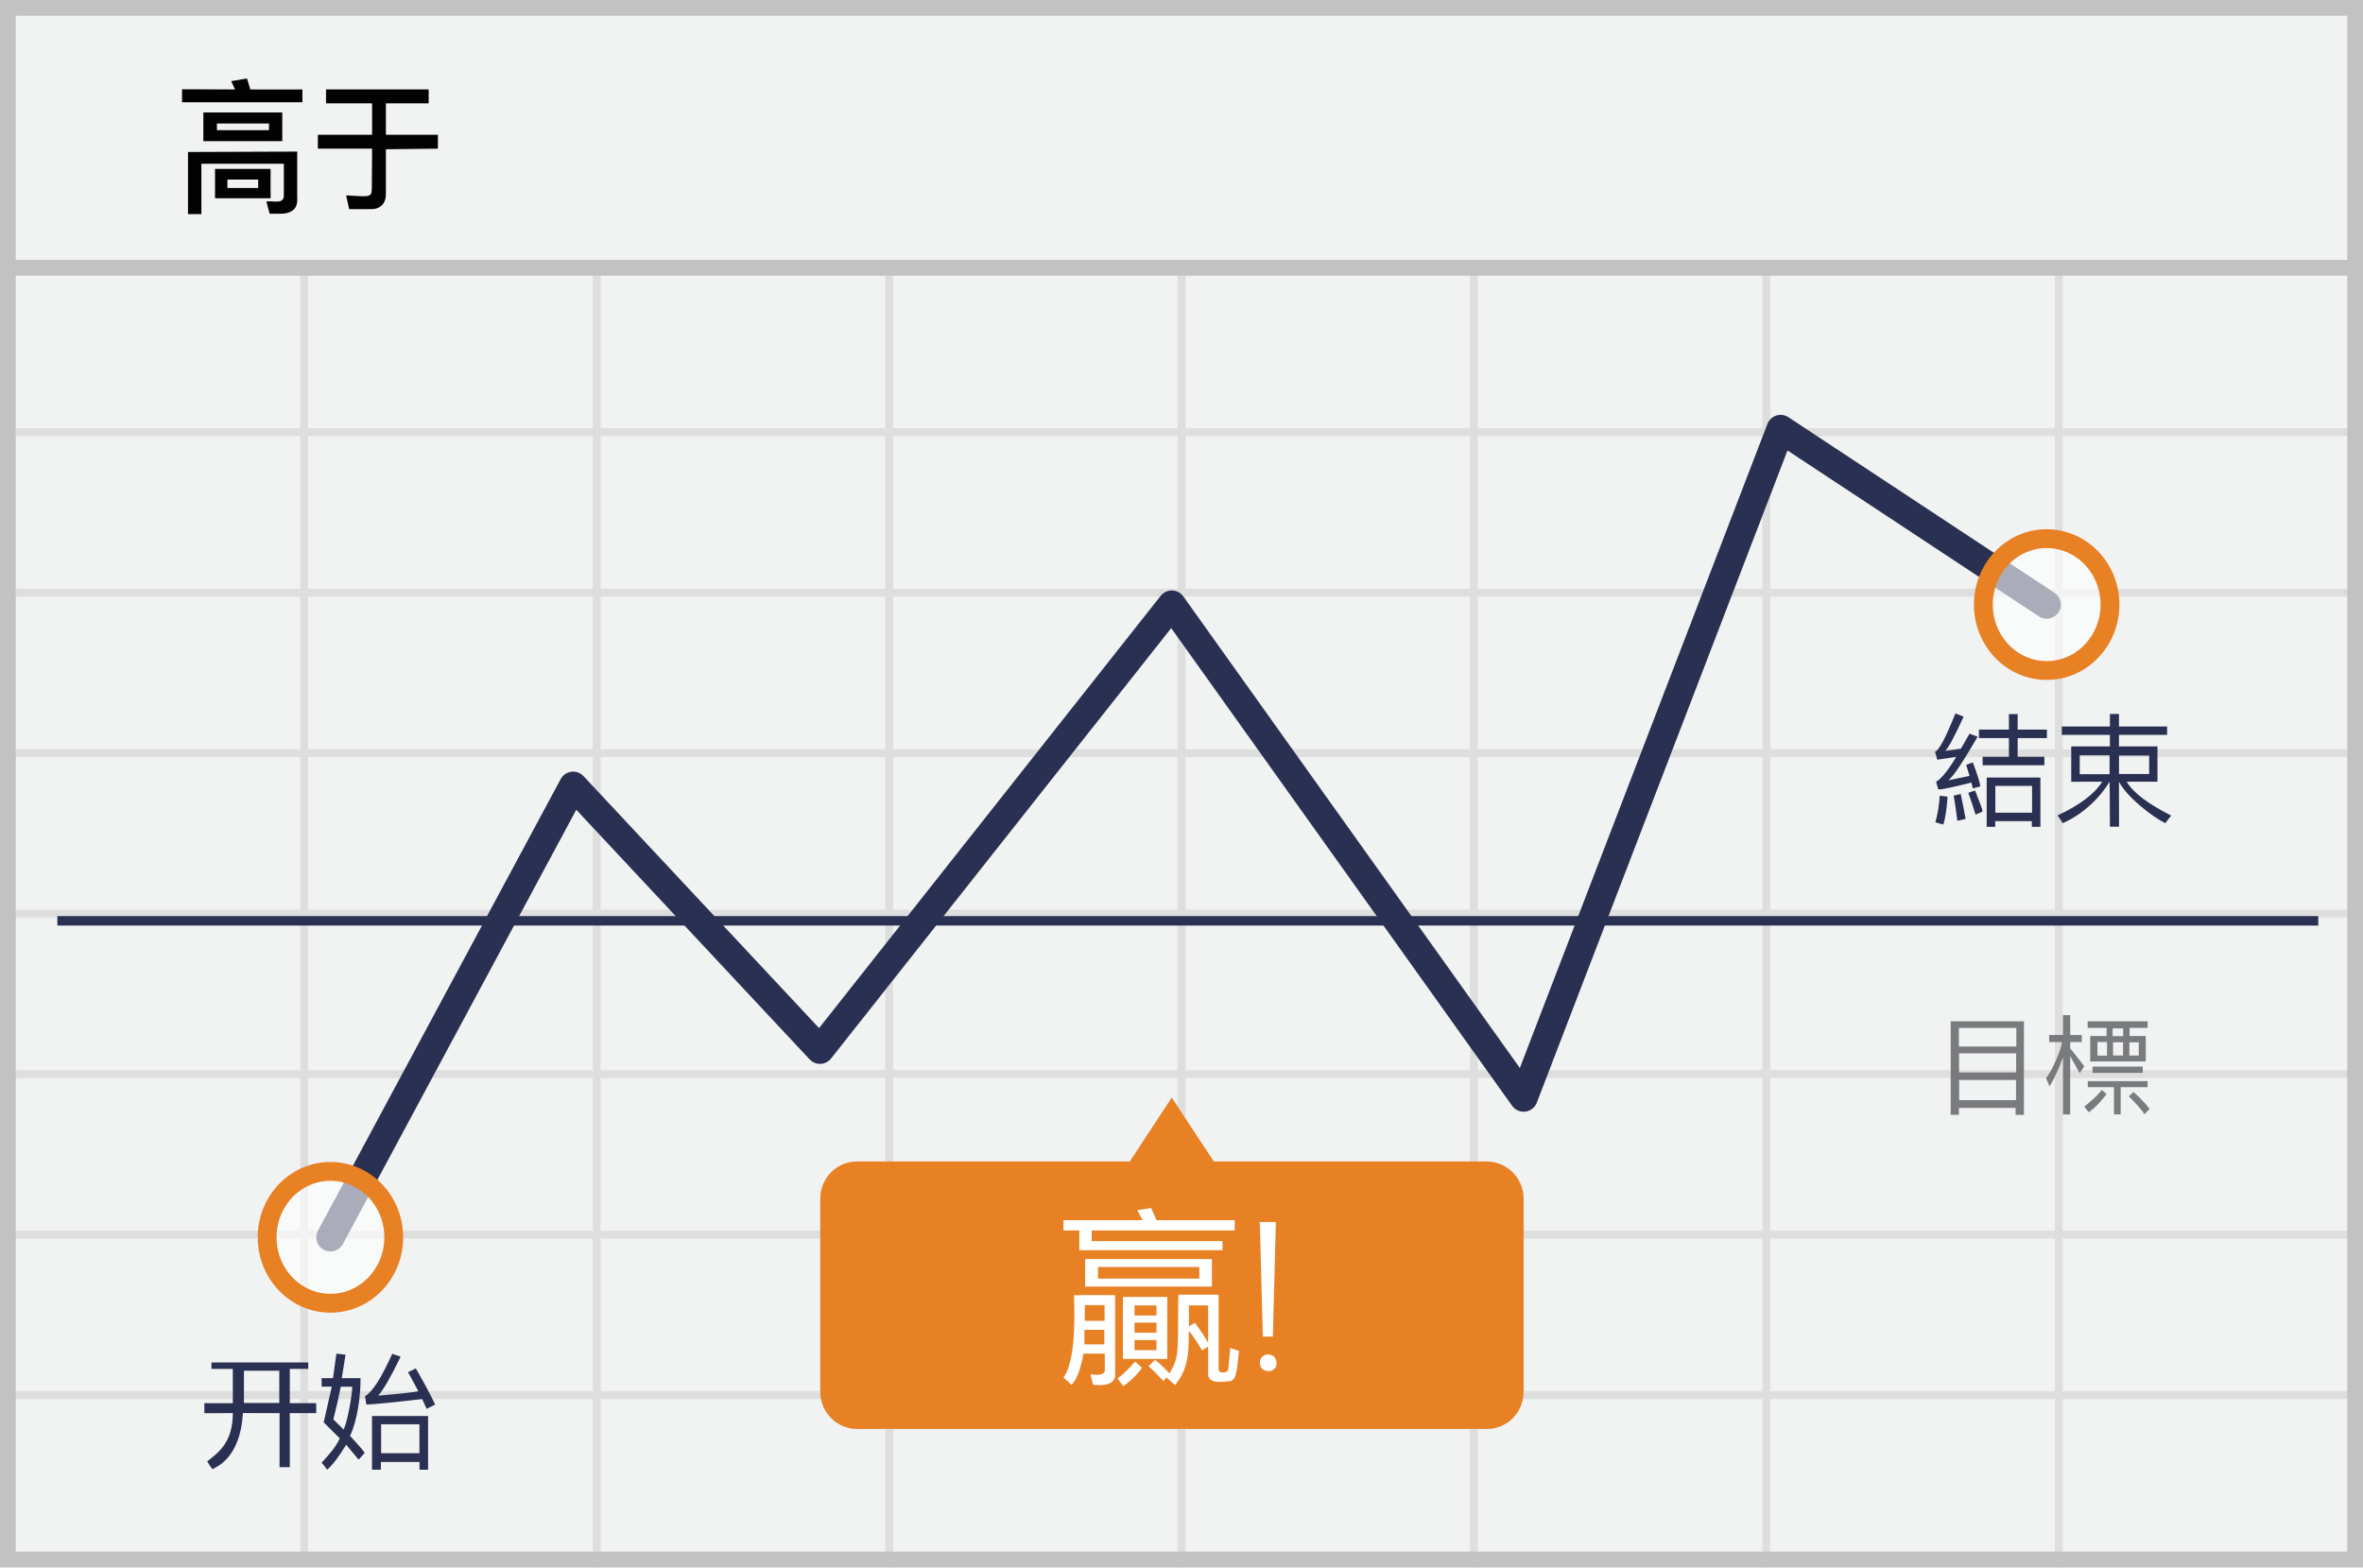
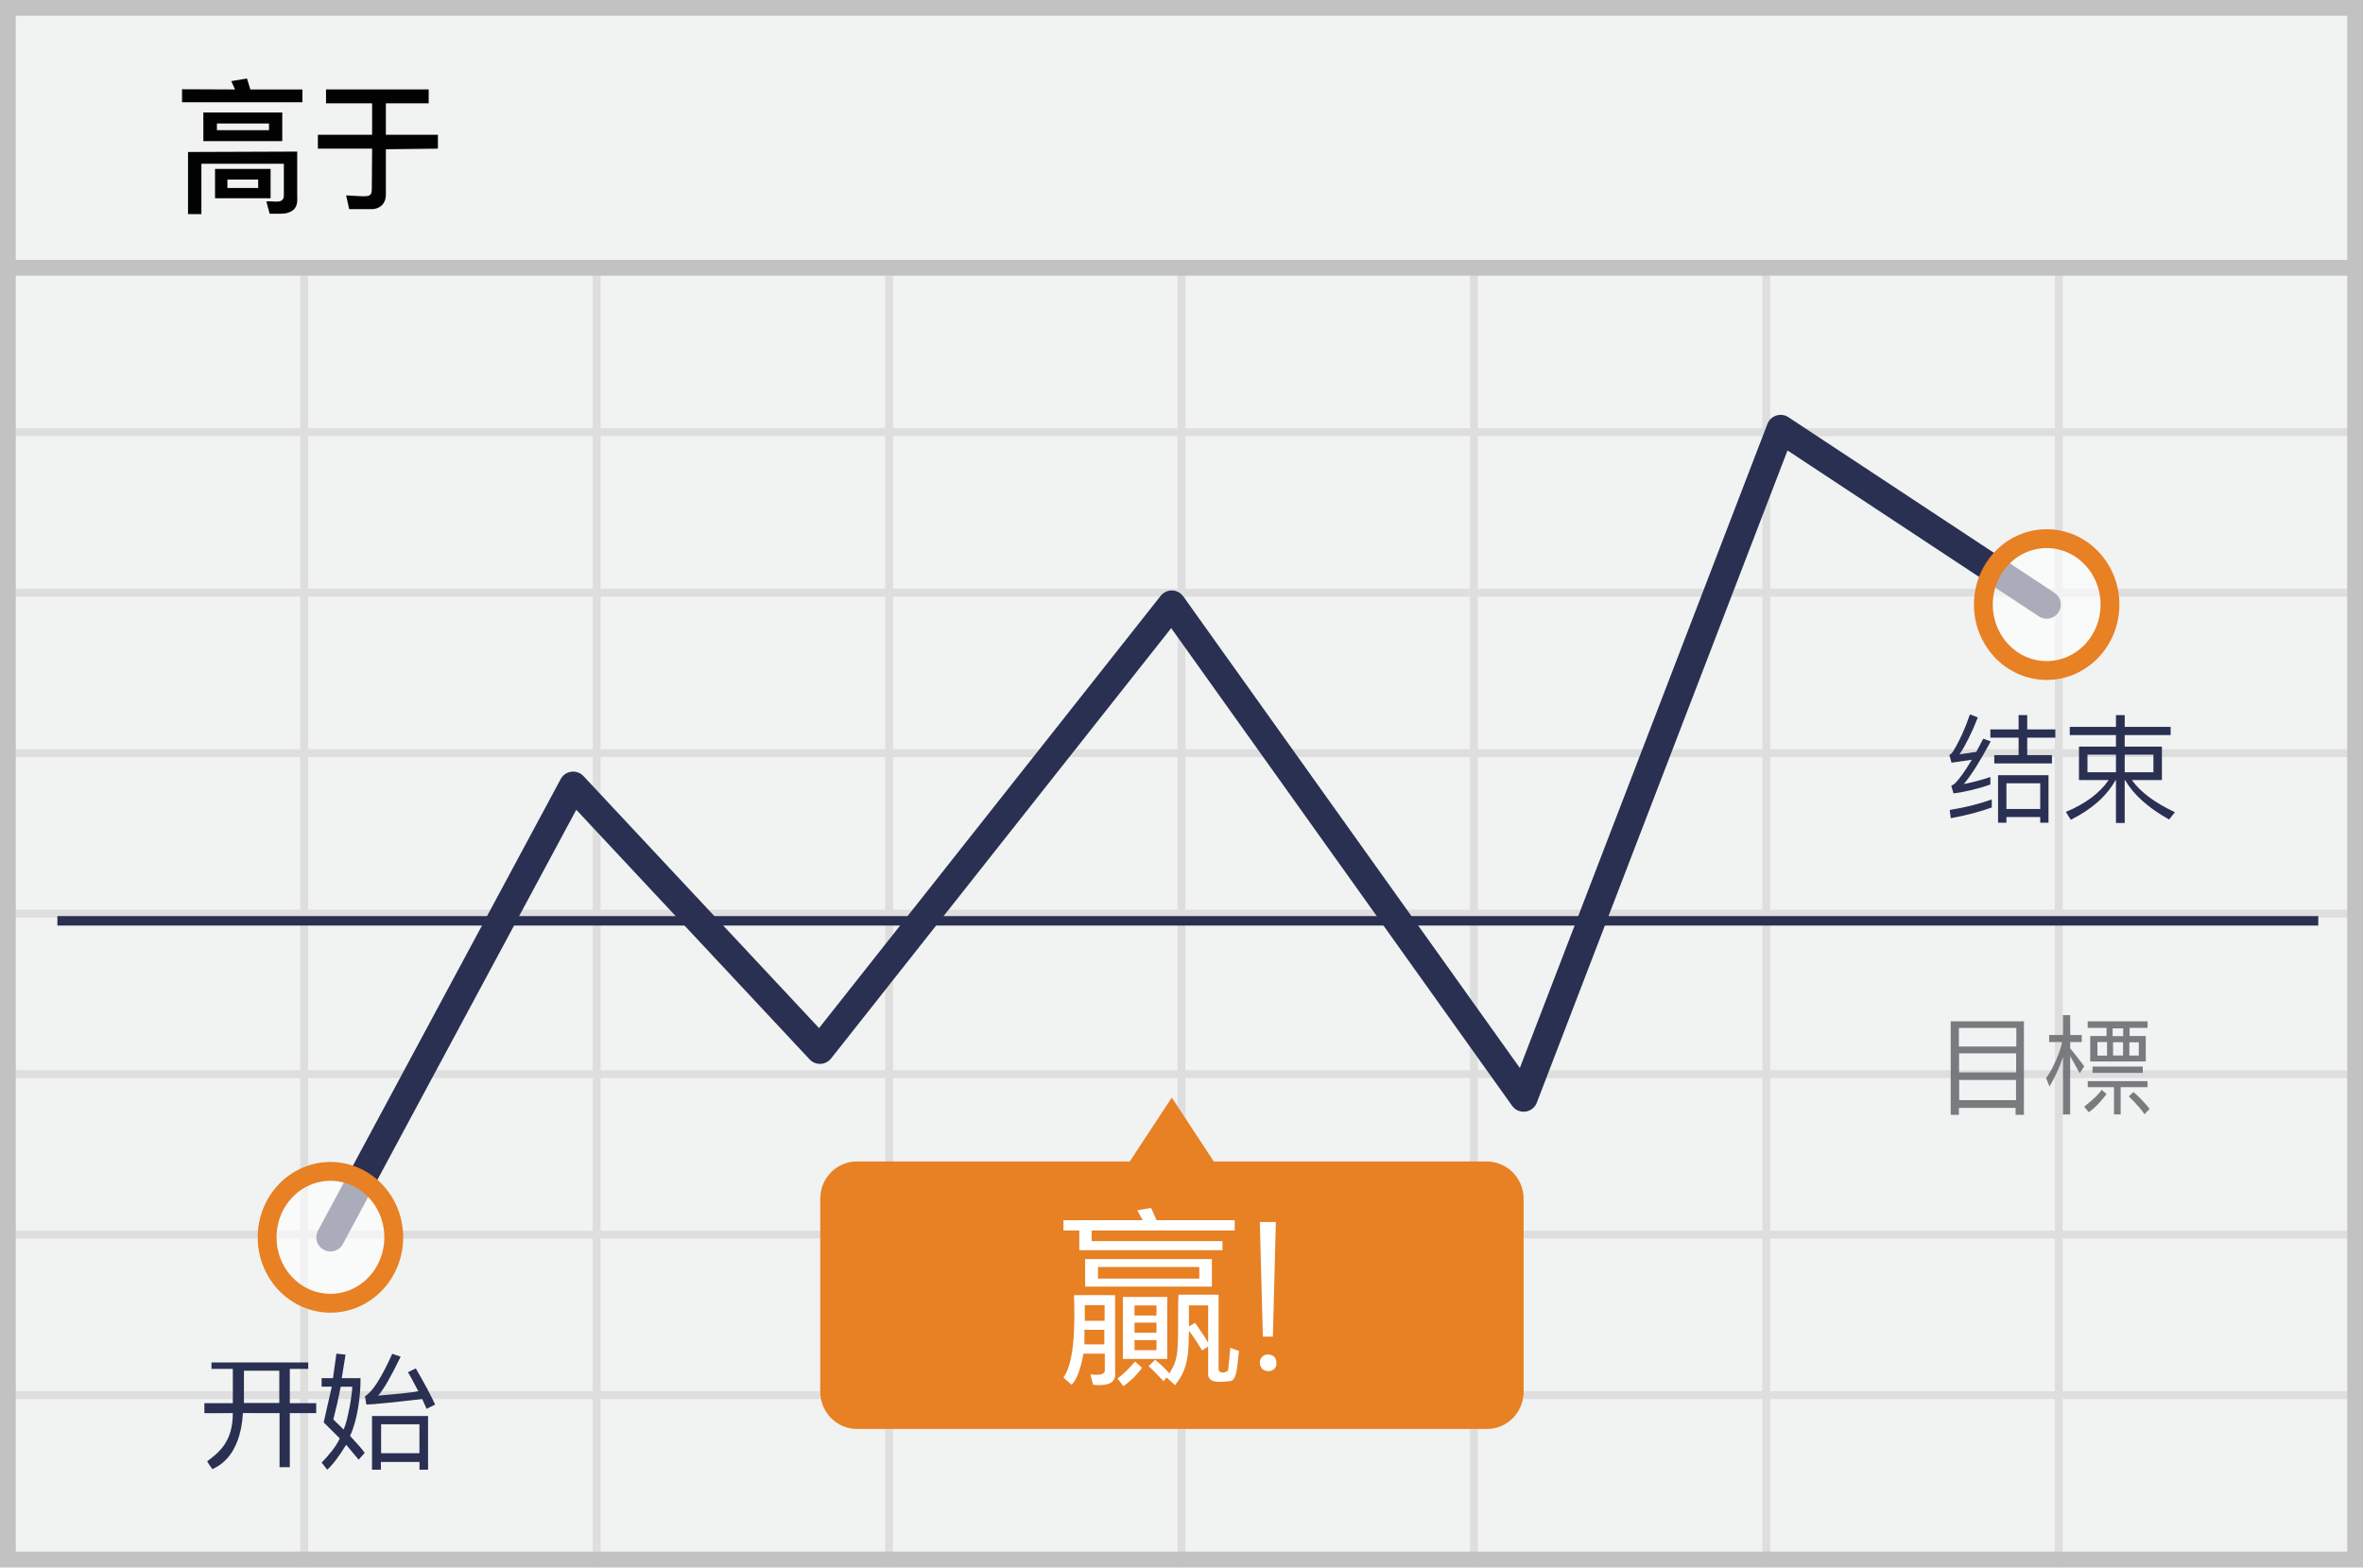
<svg xmlns="http://www.w3.org/2000/svg" width="300" height="199" viewBox="0 0 300 199">
  <g fill="none" fill-rule="evenodd">
-     <path fill="#F1F2F2" d="M0 0h300v199H0z" />
-     <path d="M39.125 55.375V74.75H75.25V55.375H39.125zm0-1H75.25V34h1v20.375h36.125V34h1v20.375H149.5V34h1v20.375h36.125V34h1v20.375h36.125V34h1v20.375h36.125V34h1v20.375H299.5v1h-37.625V74.75H299.5v1h-37.625v19.375H299.5v1h-37.625V115.5H299.5v1h-37.625v19.375H299.5v1h-37.625v19.375H299.5v1h-37.625v19.375H299.5v1h-37.625V199h-1v-21.375H224.75V199h-1v-21.375h-36.125V199h-1v-21.375H150.5V199h-1v-21.375h-36.125V199h-1v-21.375H76.25V199h-1v-21.375H39.125V199h-1v-21.375H1.5v-1h36.625V157.25H1.5v-1h36.625v-19.375H1.5v-1h36.625V116.5H1.5v-1h36.625V96.125H1.5v-1h36.625V75.75H1.5v-1h36.625V55.375H1.5v-1h36.625V34h1v20.375zm221.75 1H224.75V74.75h36.125V55.375zm-37.125 0h-36.125V74.75h36.125V55.375zm-37.125 0H150.5V74.75h36.125V55.375zm-37.125 0h-36.125V74.75H149.5V55.375zm-37.125 0H76.25V74.75h36.125V55.375zM39.125 75.75v19.375H75.25V75.75H39.125zm221.75 0H224.75v19.375h36.125V75.75zm-37.125 0h-36.125v19.375h36.125V75.75zm-37.125 0H150.5v19.375h36.125V75.75zm-37.125 0h-36.125v19.375H149.5V75.75zm-37.125 0H76.25v19.375h36.125V75.75zm-73.25 20.375V115.5H75.25V96.125H39.125zm221.75 0H224.75V115.5h36.125V96.125zm-37.125 0h-36.125V115.5h36.125V96.125zm-37.125 0H150.5V115.5h36.125V96.125zm-37.125 0h-36.125V115.5H149.5V96.125zm-37.125 0H76.25V115.5h36.125V96.125zM39.125 116.5v19.375H75.25V116.5H39.125zm221.75 0H224.75v19.375h36.125V116.5zm-37.125 0h-36.125v19.375h36.125V116.5zm-37.125 0H150.5v19.375h36.125V116.5zm-37.125 0h-36.125v19.375H149.5V116.5zm-37.125 0H76.25v19.375h36.125V116.5zm-73.25 20.375v19.375H75.25v-19.375H39.125zm221.75 0H224.75v19.375h36.125v-19.375zm-37.125 0h-36.125v19.375h36.125v-19.375zm-37.125 0H150.5v19.375h36.125v-19.375zm-37.125 0h-36.125v19.375H149.5v-19.375zm-37.125 0H76.25v19.375h36.125v-19.375zm-73.25 20.375v19.375H75.25V157.25H39.125zm221.75 0H224.75v19.375h36.125V157.25zm-37.125 0h-36.125v19.375h36.125V157.25zm-37.125 0H150.5v19.375h36.125V157.25zm-37.125 0h-36.125v19.375H149.5V157.25zm-37.125 0H76.25v19.375h36.125V157.25z" fill="#DFDEDE" />
+     <path fill="#F1F2F2" fill-rule="nonzero" d="M0 0h300v199H0z" />
+     <path d="M39.125 55.375V74.75H75.25V55.375H39.125zm0-1H75.25V34h1v20.375h36.125V34h1v20.375H149.5V34h1v20.375h36.125V34h1v20.375h36.125V34h1v20.375h36.125V34h1v20.375H299.5v1h-37.625V74.75H299.5v1h-37.625v19.375H299.5v1h-37.625V115.5H299.5v1h-37.625v19.375H299.5v1h-37.625v19.375H299.5v1h-37.625v19.375H299.5v1h-37.625V199h-1v-21.375H224.75V199h-1v-21.375h-36.125V199h-1v-21.375H150.5V199h-1v-21.375h-36.125V199h-1v-21.375H76.25V199h-1v-21.375H39.125V199h-1v-21.375H1.5v-1h36.625V157.25H1.5v-1h36.625v-19.375H1.5v-1h36.625V116.5H1.5v-1h36.625V96.125H1.5v-1h36.625V75.75H1.5v-1h36.625V55.375H1.5v-1h36.625V34h1v20.375zm221.75 1H224.75V74.75h36.125V55.375zm-37.125 0h-36.125V74.75h36.125V55.375zm-37.125 0H150.5V74.75h36.125V55.375zm-37.125 0h-36.125V74.75H149.5V55.375zm-37.125 0H76.25V74.75h36.125V55.375zM39.125 75.75v19.375H75.25V75.75H39.125zm221.75 0H224.75v19.375h36.125V75.75zm-37.125 0h-36.125v19.375h36.125V75.75zm-37.125 0H150.5v19.375h36.125V75.75zm-37.125 0h-36.125v19.375H149.5V75.75zm-37.125 0H76.25v19.375h36.125V75.75zm-73.25 20.375V115.5H75.25V96.125H39.125zm221.75 0H224.75V115.5h36.125V96.125zm-37.125 0h-36.125V115.5h36.125V96.125zm-37.125 0H150.5V115.5h36.125V96.125zm-37.125 0h-36.125V115.5H149.5V96.125zm-37.125 0H76.25V115.5h36.125V96.125zM39.125 116.5v19.375H75.25V116.5H39.125zm221.75 0H224.75v19.375h36.125V116.5zm-37.125 0h-36.125v19.375h36.125V116.5zm-37.125 0H150.5v19.375h36.125V116.5zm-37.125 0h-36.125v19.375H149.5V116.5zm-37.125 0H76.25v19.375h36.125V116.5zm-73.25 20.375v19.375H75.25v-19.375H39.125zm221.75 0H224.75v19.375h36.125v-19.375zm-37.125 0h-36.125v19.375h36.125v-19.375zm-37.125 0H150.5v19.375h36.125v-19.375zm-37.125 0h-36.125v19.375H149.5v-19.375zm-37.125 0H76.25v19.375h36.125v-19.375zm-73.25 20.375v19.375H75.25V157.25H39.125zm221.75 0H224.75v19.375h36.125V157.25zm-37.125 0h-36.125v19.375h36.125V157.25zm-37.125 0H150.5v19.375h36.125V157.25zm-37.125 0h-36.125v19.375H149.5V157.25zm-37.125 0H76.25v19.375h36.125V157.25z" fill="#DFDEDE" fill-rule="nonzero" />
    <path stroke="#C2C2C2" stroke-width="2" d="M1 1h298v197H1z" />
-     <path fill="#C2C2C2" d="M0 33h300v2H0z" />
+     <path fill="#C2C2C2" fill-rule="nonzero" d="M0 33h300v2H0z" />
    <g transform="translate(6.433 54.28)">
      <path d="M.852 62.63h287.037" stroke="#2A3052" stroke-width="1.196" stroke-linejoin="round" />
      <path stroke="#2A3052" stroke-width="3.588" stroke-linecap="round" stroke-linejoin="round" d="M35.519 102.815L66.333 45.48 97.667 79l44.666-56.519L187 85.074 219.63.185l33.777 22.296" />
      <path d="M182.296 93.185h-34.63l-5.333-8.11-5.333 8.11h-34.63c-2.592 0-4.666 2.111-4.666 4.74v24.482c0 2.63 2.11 4.741 4.666 4.741h79.963c2.593 0 4.667-2.111 4.667-4.74V97.925c0-2.63-2.111-4.74-4.704-4.74z" fill="#E88024" fill-rule="nonzero" />
-       <ellipse cx="8.259" cy="11.519" rx="8.037" ry="8.37" opacity=".6" transform="translate(245.148 10.963)" fill="#FFF" fill-rule="nonzero" />
+       <ellipse cx="8.259" cy="8.519" rx="8.037" ry="8.37" opacity=".6" transform="translate(245.148 13.963)" fill="#FFF" fill-rule="nonzero" />
      <ellipse stroke="#E88024" stroke-width="2.392" cx="253.407" cy="22.481" rx="8.037" ry="8.37" />
-       <ellipse cx="8.889" cy="10.37" rx="8.037" ry="8.37" opacity=".6" transform="translate(26.63 92.444)" fill="#FFF" fill-rule="nonzero" />
+       <ellipse cx="8.889" cy="8.37" rx="8.037" ry="8.37" opacity=".6" transform="translate(26.63 94.444)" fill="#FFF" fill-rule="nonzero" />
      <ellipse stroke="#E88024" stroke-width="2.392" cx="35.519" cy="102.815" rx="8.037" ry="8.37" />
    </g>
-     <g fill="#2A3052">
-       <path d="M248.256 90.573l1.039.418c-1.132 2.48-1.91 3.927-2.335 4.343l1.987-.277 1.097-1.905 1.03.38c-1.636 2.816-3.022 5.012-3.722 5.542l2.692-.562-.42-1.412.845-.297c.624 1.676.937 2.688.937 3.039-.527.14-.84.228-.937.26l-.188-.746c-2.31.588-3.707.882-4.189.882-.11-.333-.208-.672-.294-1.017.67-.161 2.175-2.418 2.553-3.128l-2.406.36c-.098-.363-.19-.7-.277-1.01.489-.154 1.351-1.777 2.588-4.87zM249.89 100.664a7.91 7.91 0 0 1 .866-.286c.633 1.574.949 2.452.949 2.635-.052.057-.35.196-.893.417a49.374 49.374 0 0 0-.921-2.766zM248.928 100.807c.073.287.619 3.056.619 3.168l-1.043.25c-.218-1.72-.378-2.783-.48-3.191.4-.123.476-.123.904-.227zM246.26 101.025l1.002.122c-.131 1.754-.317 2.935-.556 3.545a40.045 40.045 0 0 0-1-.294c.3-1.043.484-2.167.554-3.373zM251.24 92.636v1.079h3.806v2.367h-3.34v1.076h7.846v-1.076h-3.396v-2.367h3.715v-1.08h-3.715v-1.968h-1.11v1.969zM257.956 104.976v-.72h-4.648v.72h-1.083v-6.253h6.82v6.253h-1.09zm.03-5.193h-4.665v3.4h4.665v-3.4zM267.868 92.242v-1.594h1.15v1.594h6.113v1.061h-6.113v1.463h4.89v4.479H270c.785 1.362 2.672 2.8 5.662 4.312-.06.037-.312.354-.756.951-1.674-.802-4.906-3.34-5.888-5.263l.01 5.713h-1.16c-.008-3.927-.03-5.828-.063-5.703-1.021 1.814-3.27 4.124-5.931 5.253l-.64-.985c2.82-1.316 4.706-2.742 5.657-4.278l-3.933.01v-4.49h4.91v-1.462h-6.108v-1.06h6.108zm-.042 3.654h-3.79v2.398h3.79v-2.398zm1.198 2.373h3.827v-2.34h-3.827v2.34z" />
-     </g>
-     <g opacity=".9" fill="#6D6E71">
+     <g opacity=".9" fill="#6D6E71" fill-rule="nonzero">
      <path d="M261.906 141.494h.917v-7.396l1.215 2.166.574-.891c-1.08-1.405-1.677-2.162-1.789-2.27l.01-.803h1.463v-.892h-1.463l-.01-2.524h-.917v2.524h-1.75v.892h1.638c-.1 1-1.374 3.867-2.036 4.563.013.004.161.368.446 1.092.768-1.377 1.177-2.204 1.702-3.73v7.269zM247.655 141.548v-11.874h9.295v11.874h-1.055v-.882h-7.202v.882h-1.038zm8.333-11.033h-7.294v2.36h7.294v-2.36zm-.024 3.22h-7.247v2.429h7.247v-2.429zm-.014 3.385h-7.219v2.56h7.219v-2.56zM265.044 129.674h7.606v.83h-2.283v1.03h2.056v3.232h-7.055v-3.232h2.075v-1.03h-2.399v-.83zm4.508.893h-1.337v.985h1.337v-.985zm.785 1.769v1.68h1.196v-1.68h-1.196zm-.8-.011h-1.269v1.687h1.269v-1.687zm-2.033-.022h-1.218v1.725h1.218v-1.725zM272.04 135.416v.802h-6.375v-.802zM272.65 137.268v.767h-3.417v3.453h-.847v-3.453h-3.33v-.767z" />
      <path d="M270.272 139.206c.288-.29.484-.475.587-.556.358.272 1.596 1.481 2.048 2.163-.155.167-.378.387-.669.66-.223-.44-.878-1.196-1.966-2.267zM266.82 138.37c.3.256.51.434.629.532-.748.991-1.499 1.763-2.253 2.317a9.533 9.533 0 0 1-.584-.709c1.19-.963 1.927-1.677 2.208-2.14z" />
    </g>
-     <g fill="#2A3052">
+     <g fill="#2A3052" fill-rule="nonzero">
      <path d="M42.71 171.862l1.158.13-.478 2.98c.154.01.947.01 2.38 0 .04 2.186-.412 5.45-1.331 7.327.988 1.062 1.61 1.784 1.866 2.165l-.772.86-1.584-1.893c-.925 1.516-1.729 2.572-2.412 3.169a16.902 16.902 0 0 0-.704-.895c.894-.956 1.778-1.933 2.304-3.081l-2.042-2.035 1.027-4.533h-1.29v-1.084h1.445l.433-3.11zm2.01 4.201h-1.46a64.8 64.8 0 0 1-.942 4.152c.543.528.98.957 1.308 1.285.56-1.193 1.094-4.588 1.094-5.437zM49.798 171.883l1.067.365c-1.225 2.541-2.176 4.19-2.853 4.947 3.088-.269 4.787-.456 5.099-.562-.756-1.435-1.195-2.238-1.318-2.41l.996-.484c1.074 1.85 1.893 3.378 2.456 4.588l-1.082.545-.563-1.243c-3.904.45-6.266.683-7.087.698a28.978 28.978 0 0 0-.18-1.06c.925-.508 2.08-2.303 3.465-5.384zM53.26 186.6v-.983h-4.903v.983h-1.126v-6.813h7.116v6.813H53.26zm-.008-5.764h-4.867v3.67h4.867v-3.67zM26.848 173.803v-.82h12.285v.82h-2.338v4.353h3.35v1.263h-3.35v6.857h-1.303v-6.857l-4.649-.01c-.348 5.854-3.476 6.867-3.867 7.124a9.669 9.669 0 0 1-.677-.99c1.526-1.169 3.26-2.474 3.26-6.134-1.304.007-2.758.035-3.613.01v-1.263h3.613v-4.353h-2.711zm8.61.23h-4.487v4.094h4.488v-4.094z" />
    </g>
-     <g fill="#FFF">
+     <g fill="#FFF" fill-rule="nonzero">
      <path d="M160.33 169.707h1.273l.376-14.558h-2.037zM159.949 173.111c.08.78.657.978 1.127.978s.989-.353.989-.978c0-.927-.656-1.147-1.096-1.147-.439 0-1.1.367-1.02 1.147z" />
      <g>
        <path d="M144.103 172.868c.345.294.638.559.88.792-.703 1.032-1.78 1.937-2.363 2.34-.359-.462-.61-.786-.75-.971.693-.509 1.438-1.229 2.233-2.16zM148.193 164.667v7.866h-5.635v-7.866h5.635zm-1.37 5.475h-2.786v1.28h2.787v-1.28zm0-2.215h-2.786v1.281h2.787v-1.281zm0-2.183h-2.786v1.28h2.787v-1.28zM156.76 156.228v-1.307h-9.923c-.603-1.322-.832-1.84-.688-1.553l-1.765.29.69 1.263h-10.06v1.307h2.009v2.501h18.18v-1.153H138.6v-1.348h18.16zM137.768 159.858h16.093v3.494h-16.093v-3.494zm1.629 1.002v1.48h12.863v-1.48h-12.863zM136.355 164.441a279.31 279.31 0 0 1 5.215 0v9.552c0 .505.436 2.171-2.794 1.822l-.343-1.324c1.22.158 1.83-.008 1.83-.498v-2.132h-2.71c-.365 2.023-.868 3.341-1.511 3.954a35.9 35.9 0 0 1-1.028-.92c1.8-2.433 1.323-9.674 1.34-10.454zm1.32 4.401v1.844h2.527v-1.844h-2.526zm2.56-3.134h-2.516v1.987h2.517v-1.987z" />
        <path d="M153.385 170.956l-.768.495c-.752-1.225-1.308-2.051-1.67-2.479-.018 1.456-.072 2.508-.161 3.156-.292 2.107-1.072 2.997-1.593 3.735l-1.106-.98-.367.473c-.97-1.025-1.605-1.66-1.906-1.904.32-.301.598-.567.837-.798.799.623 1.436 1.282 1.813 1.722.241-.436.729-1.095.94-2.343.283-1.668.09-5.896.214-7.66a595.82 595.82 0 0 1 5.091 0v9.446c-.058.647 1.228.534 1.228 0l.26-2.693c.219.091.587.224 1.105.399-.244 1.645-.17 3.64-1.104 3.83-.663.032-2.813.487-2.813-.878v-3.52zm0-.424v-4.8h-2.448c.014.99.02 1.878.015 2.664l.763-.45c.837 1.169 1.393 2.015 1.669 2.538l.001.048z" />
      </g>
    </g>
-     <g fill="#020202">
+     <g fill="#020202" fill-rule="nonzero">
      <path d="M41.392 11.351v1.767h5.85v3.994h-6.886v1.76h6.886a669.62 669.62 0 0 0-.038 5.105c0 1.2-.5.968-3.26.826l.383 1.745h2.915c.741 0 1.748-.46 1.748-1.875V18.95l6.606-.077v-1.761H48.99v-3.994h5.435v-1.767H41.392zM23.112 12.985v-1.654l6.728.028-.48-1.057 1.996-.34.428 1.397h6.61v1.626zM25.818 14.283h10.018v3.64H25.818v-3.64zm8.333 1.397h-6.613v.851h6.613v-.851zM25.568 27.182H23.87v-7.885l13.862-.05v5.643c0 .513.222 1.789-1.346 2.17-.5.123-1.234.06-2.149.077-.198-.725-.34-1.246-.425-1.564 1.011-.099 2.225.4 2.225-.791v-3.987h-10.47v6.387z" />
      <path d="M34.355 21.445v3.726H27.3v-3.726h7.056zm-1.576 1.35h-3.91v1.073h3.91v-1.074z" />
    </g>
+     <path d="M252.871 101.5v1.02c-1.53.555-3.255 1.005-5.205 1.365l-.135-1.05c2.04-.33 3.81-.78 5.34-1.335zm-2.775-10.8l1.005.39c-.765 1.95-1.545 3.51-2.325 4.68.705-.09 1.41-.195 2.13-.315.285-.54.585-1.095.885-1.665l.945.345c-1.365 2.535-2.505 4.335-3.42 5.415a26.668 26.668 0 0 0 3.375-.9v.96c-1.62.555-3.18.93-4.68 1.125l-.285-.975c.195-.09.36-.195.495-.315.57-.585 1.275-1.575 2.115-2.985-.855.135-1.71.255-2.58.375l-.27-.99c.165-.075.315-.21.45-.405.84-1.38 1.56-2.955 2.16-4.74zm2.595 1.905h3.585V90.79h1.095v1.815h3.57v1.05h-3.57v2.22h3.135v1.05h-7.32v-1.05h3.09v-2.22h-3.585v-1.05zm7.38 5.82v6.03h-1.05v-.72h-4.29v.72h-1.065v-6.03h6.405zm-5.34 4.29h4.29v-3.27h-4.29v3.27zm8.04-10.425h5.865v-1.5h1.11v1.5h5.835v1.035h-5.835v1.47h4.725v4.245h-3.81c1.08 1.53 2.91 2.88 5.46 4.08l-.735.93c-2.655-1.485-4.515-3.15-5.595-5.01h-.045v5.445h-1.11V99.04h-.045c-1.14 2.04-3.03 3.72-5.685 5.04l-.63-.99c2.49-1.05 4.305-2.4 5.43-4.05h-3.765v-4.245h4.695v-1.47h-5.865V92.29zm10.62 5.76v-2.235h-3.645v2.235h3.645zm-4.755 0v-2.235h-3.615v2.235h3.615z" fill="#2A3052" />
  </g>
</svg>
